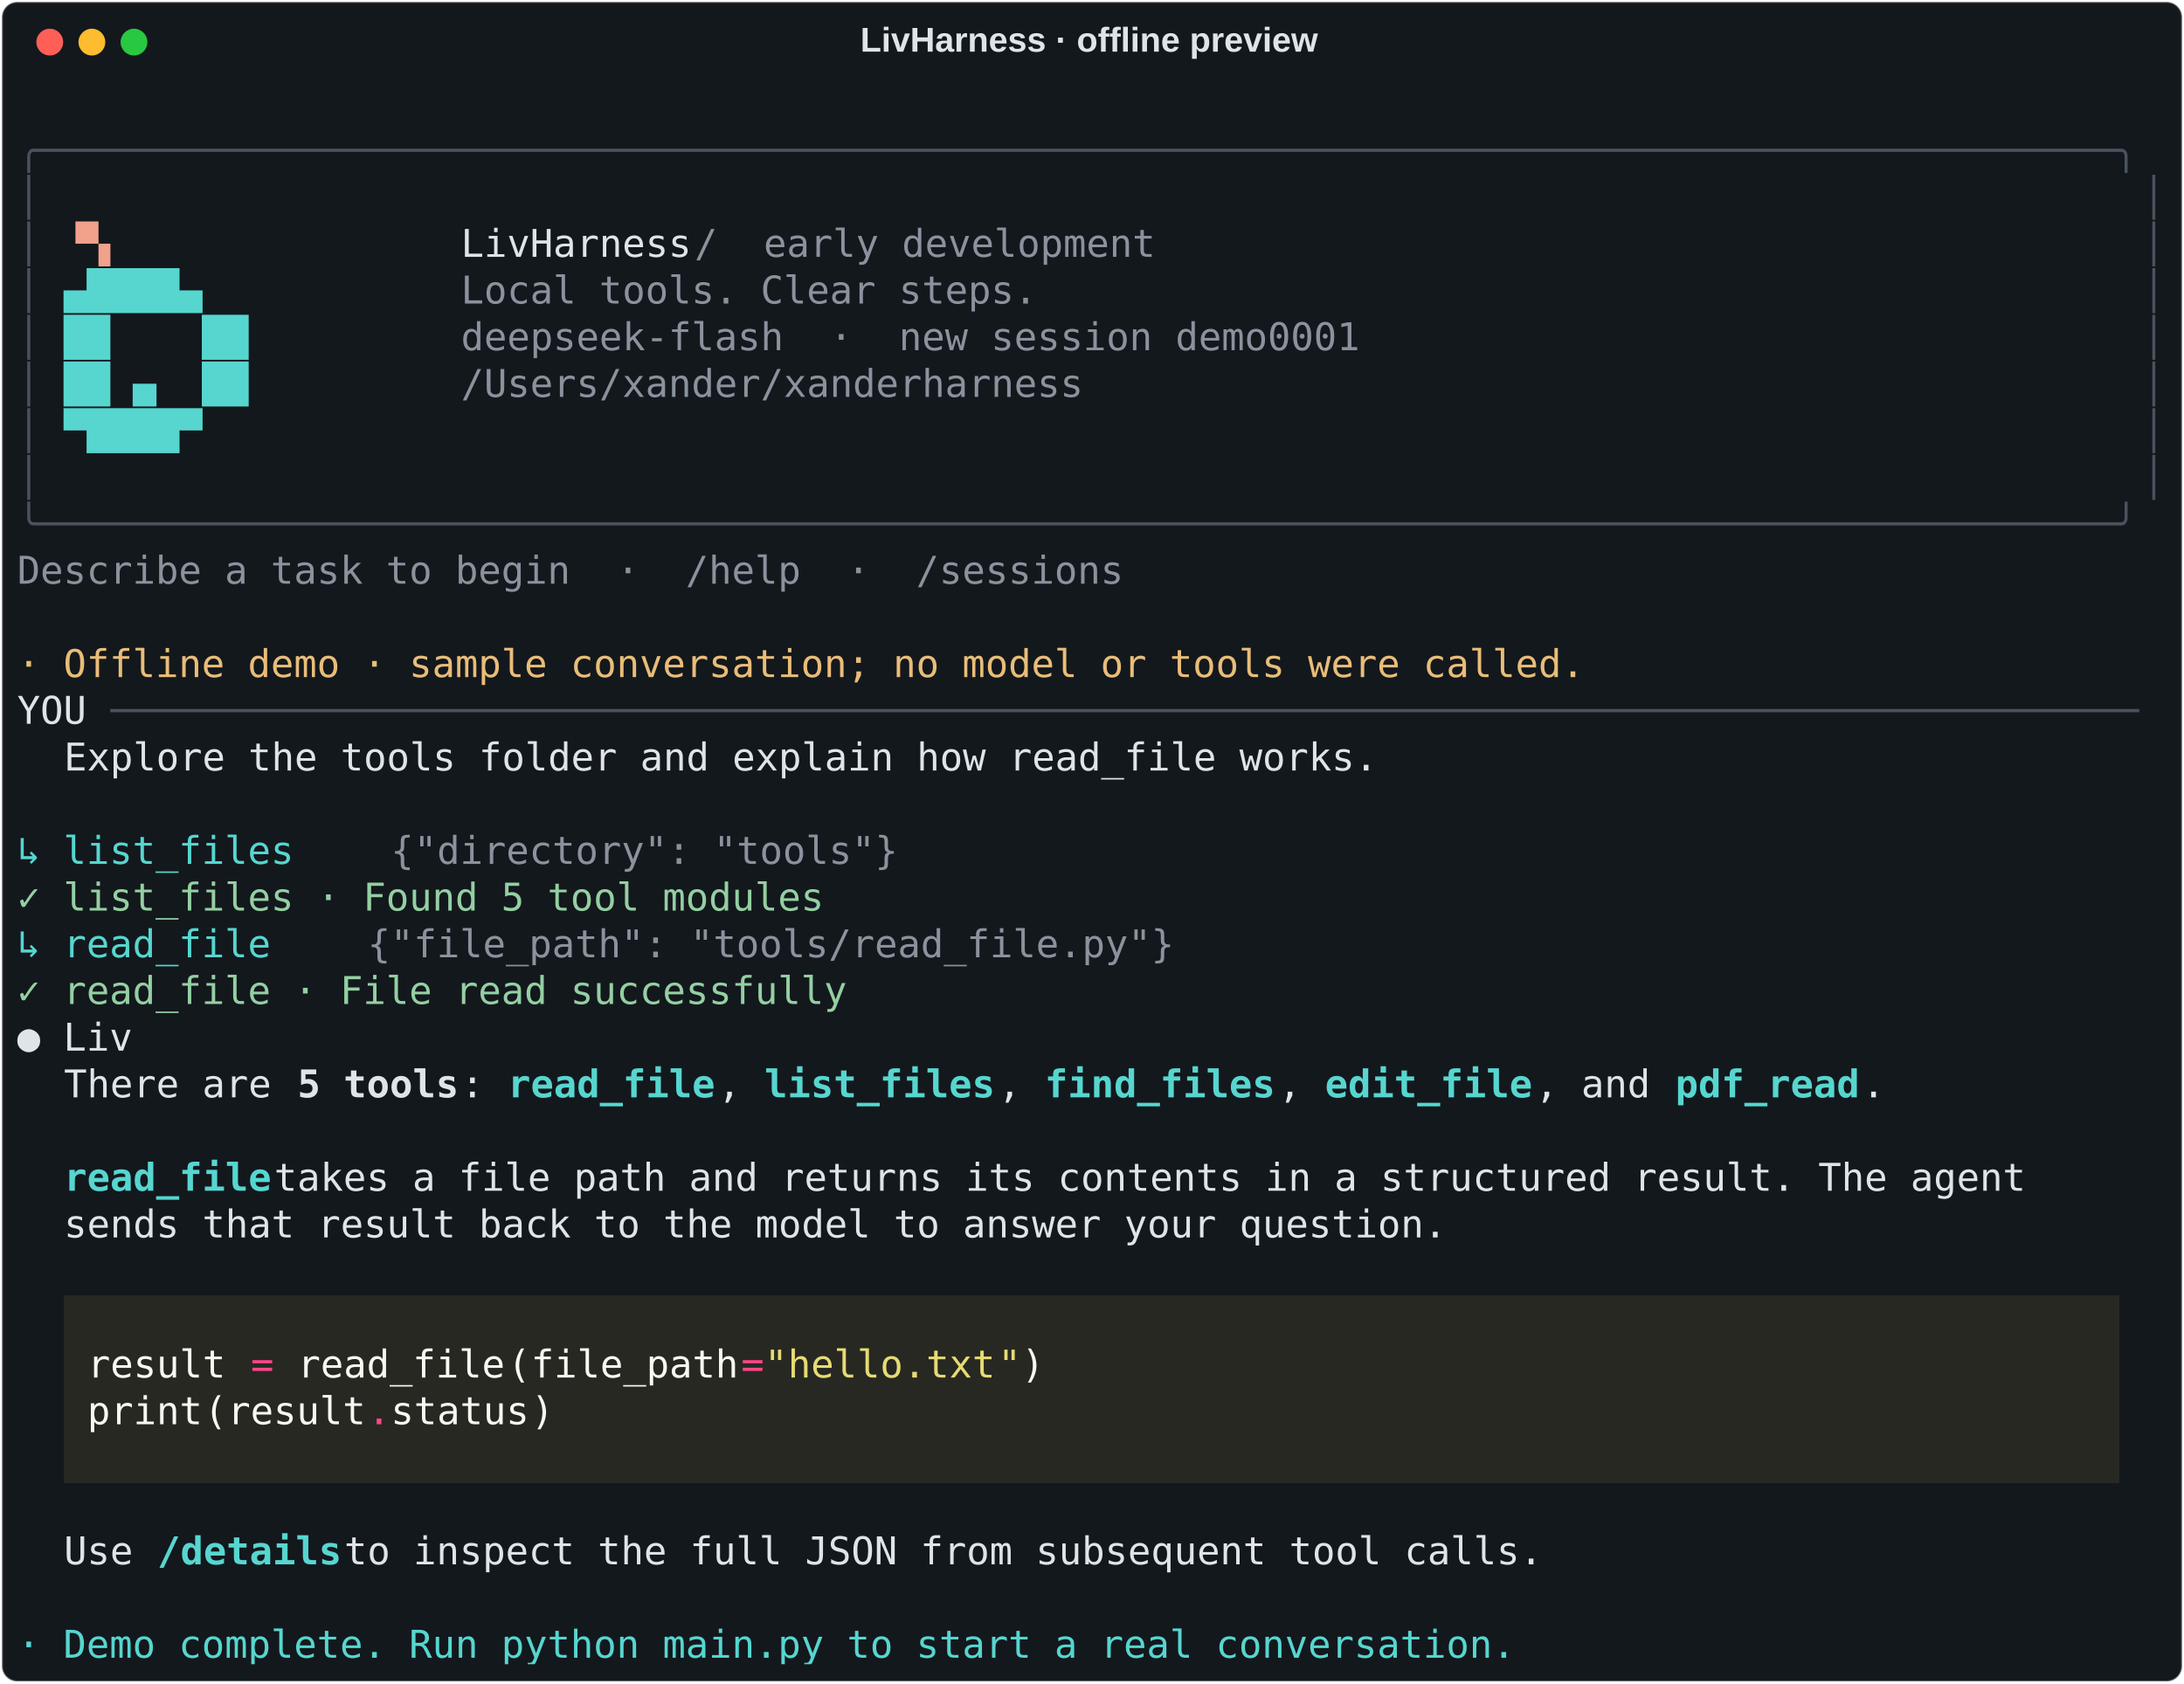
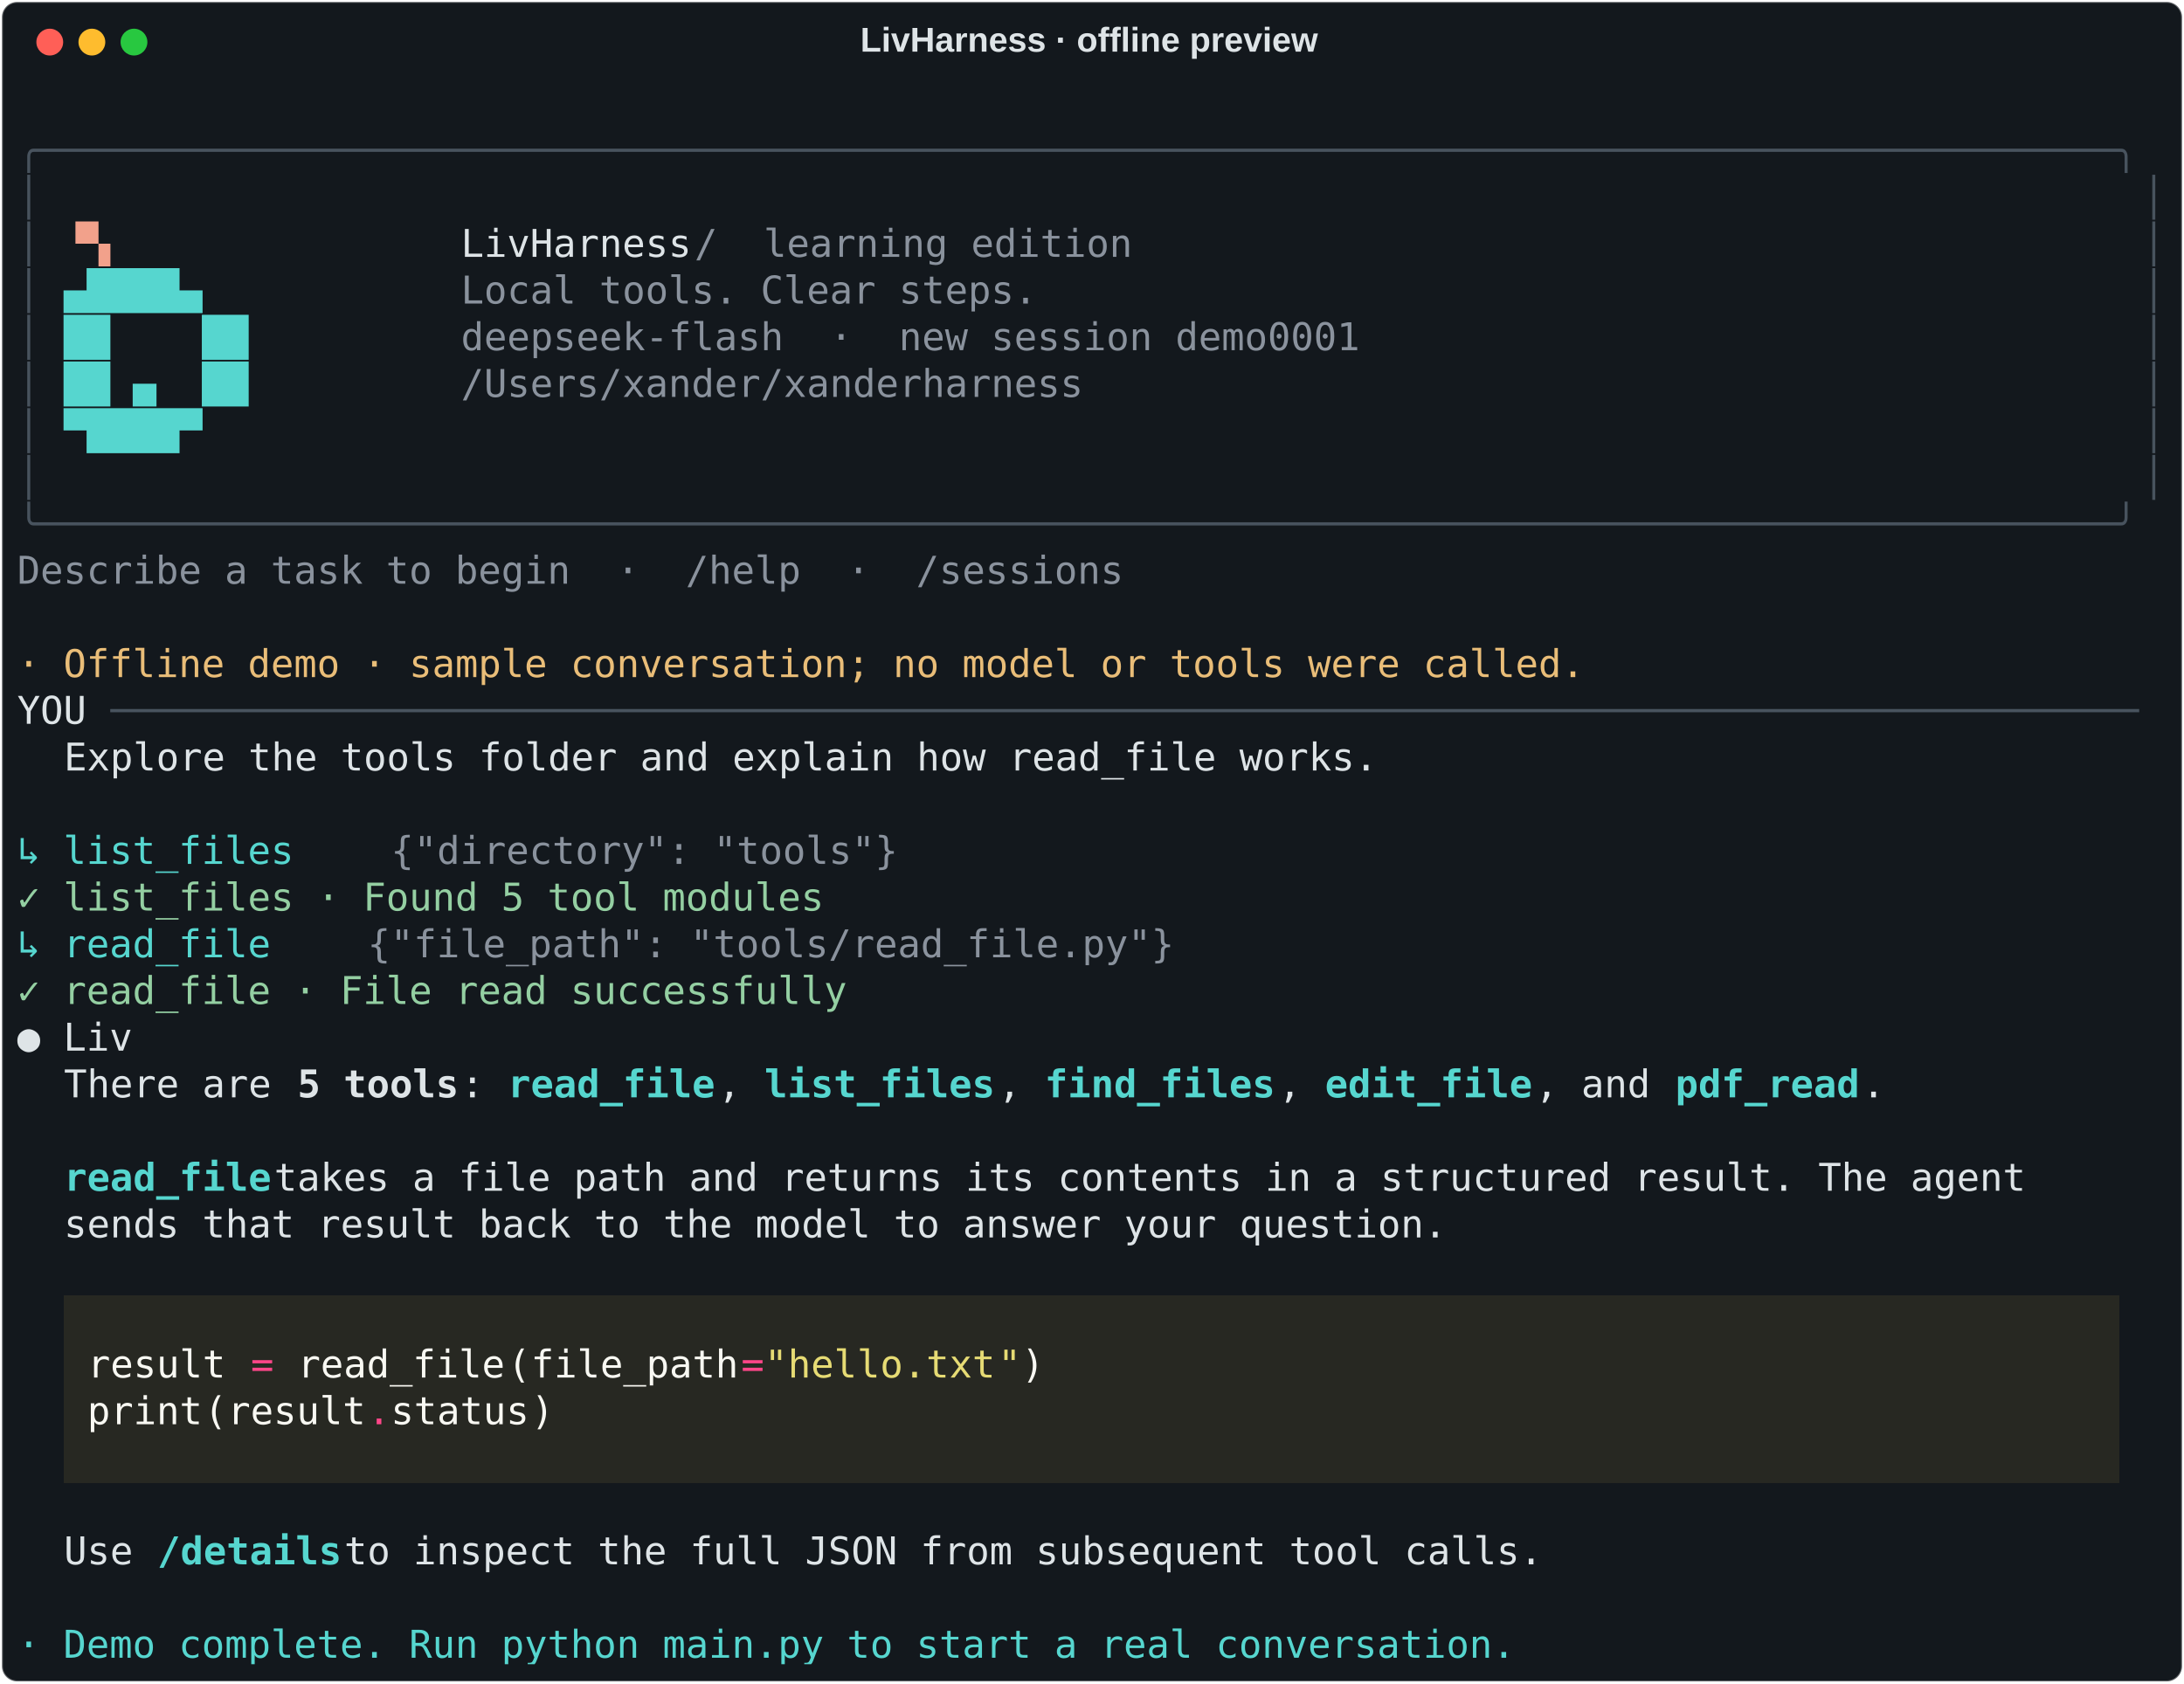
<svg xmlns="http://www.w3.org/2000/svg" class="rich-terminal" viewBox="0 0 1141 879.6">
  <style>

    @font-face {
        font-family: "Fira Code";
        src: local("FiraCode-Regular"),
                url("https://cdnjs.cloudflare.com/ajax/libs/firacode/6.2.0/woff2/FiraCode-Regular.woff2") format("woff2"),
                url("https://cdnjs.cloudflare.com/ajax/libs/firacode/6.2.0/woff/FiraCode-Regular.woff") format("woff");
        font-style: normal;
        font-weight: 400;
    }
    @font-face {
        font-family: "Fira Code";
        src: local("FiraCode-Bold"),
                url("https://cdnjs.cloudflare.com/ajax/libs/firacode/6.2.0/woff2/FiraCode-Bold.woff2") format("woff2"),
                url("https://cdnjs.cloudflare.com/ajax/libs/firacode/6.2.0/woff/FiraCode-Bold.woff") format("woff");
        font-style: bold;
        font-weight: 700;
    }

-     .terminal-223162006-matrix {
+     .terminal-3698011698-matrix {
        font-family: Fira Code, monospace;
        font-size: 20px;
        line-height: 24.4px;
        font-variant-east-asian: full-width;
    }

-     .terminal-223162006-title {
+     .terminal-3698011698-title {
        font-size: 18px;
        font-weight: bold;
        font-family: arial;
    }

-     .terminal-223162006-r1 { fill: #dee4e7 }
- .terminal-223162006-r2 { fill: #48535e }
- .terminal-223162006-r3 { fill: #f2a18b }
- .terminal-223162006-r4 { fill: #8a929d }
- .terminal-223162006-r5 { fill: #56d6cf }
- .terminal-223162006-r6 { fill: #e9bd78 }
- .terminal-223162006-r7 { fill: #94cfa2 }
- .terminal-223162006-r8 { fill: #dee4e7;font-weight: bold }
- .terminal-223162006-r9 { fill: #56d6cf;font-weight: bold }
- .terminal-223162006-r10 { fill: #f8f8f2 }
- .terminal-223162006-r11 { fill: #ff4689 }
- .terminal-223162006-r12 { fill: #e6db74 }
+     .terminal-3698011698-r1 { fill: #dee4e7 }
+ .terminal-3698011698-r2 { fill: #48535e }
+ .terminal-3698011698-r3 { fill: #f2a18b }
+ .terminal-3698011698-r4 { fill: #8a929d }
+ .terminal-3698011698-r5 { fill: #56d6cf }
+ .terminal-3698011698-r6 { fill: #e9bd78 }
+ .terminal-3698011698-r7 { fill: #94cfa2 }
+ .terminal-3698011698-r8 { fill: #dee4e7;font-weight: bold }
+ .terminal-3698011698-r9 { fill: #56d6cf;font-weight: bold }
+ .terminal-3698011698-r10 { fill: #f8f8f2 }
+ .terminal-3698011698-r11 { fill: #ff4689 }
+ .terminal-3698011698-r12 { fill: #e6db74 }
    </style>
  <defs>
-     <clipPath id="terminal-223162006-clip-terminal">
+     <clipPath id="terminal-3698011698-clip-terminal">
      <rect x="0" y="0" width="1121.4" height="828.6" />
    </clipPath>
-     <clipPath id="terminal-223162006-line-0">
+     <clipPath id="terminal-3698011698-line-0">
      <rect x="0" y="1.5" width="1122.4" height="24.65" />
    </clipPath>
-     <clipPath id="terminal-223162006-line-1">
+     <clipPath id="terminal-3698011698-line-1">
      <rect x="0" y="25.9" width="1122.4" height="24.65" />
    </clipPath>
-     <clipPath id="terminal-223162006-line-2">
+     <clipPath id="terminal-3698011698-line-2">
      <rect x="0" y="50.3" width="1122.4" height="24.65" />
    </clipPath>
-     <clipPath id="terminal-223162006-line-3">
+     <clipPath id="terminal-3698011698-line-3">
      <rect x="0" y="74.7" width="1122.4" height="24.65" />
    </clipPath>
-     <clipPath id="terminal-223162006-line-4">
+     <clipPath id="terminal-3698011698-line-4">
      <rect x="0" y="99.1" width="1122.4" height="24.65" />
    </clipPath>
-     <clipPath id="terminal-223162006-line-5">
+     <clipPath id="terminal-3698011698-line-5">
      <rect x="0" y="123.5" width="1122.4" height="24.65" />
    </clipPath>
-     <clipPath id="terminal-223162006-line-6">
+     <clipPath id="terminal-3698011698-line-6">
      <rect x="0" y="147.9" width="1122.4" height="24.65" />
    </clipPath>
-     <clipPath id="terminal-223162006-line-7">
+     <clipPath id="terminal-3698011698-line-7">
      <rect x="0" y="172.3" width="1122.4" height="24.65" />
    </clipPath>
-     <clipPath id="terminal-223162006-line-8">
+     <clipPath id="terminal-3698011698-line-8">
      <rect x="0" y="196.7" width="1122.4" height="24.65" />
    </clipPath>
-     <clipPath id="terminal-223162006-line-9">
+     <clipPath id="terminal-3698011698-line-9">
      <rect x="0" y="221.1" width="1122.4" height="24.65" />
    </clipPath>
-     <clipPath id="terminal-223162006-line-10">
+     <clipPath id="terminal-3698011698-line-10">
      <rect x="0" y="245.5" width="1122.4" height="24.65" />
    </clipPath>
-     <clipPath id="terminal-223162006-line-11">
+     <clipPath id="terminal-3698011698-line-11">
      <rect x="0" y="269.9" width="1122.4" height="24.65" />
    </clipPath>
-     <clipPath id="terminal-223162006-line-12">
+     <clipPath id="terminal-3698011698-line-12">
      <rect x="0" y="294.3" width="1122.4" height="24.65" />
    </clipPath>
-     <clipPath id="terminal-223162006-line-13">
+     <clipPath id="terminal-3698011698-line-13">
      <rect x="0" y="318.7" width="1122.4" height="24.65" />
    </clipPath>
-     <clipPath id="terminal-223162006-line-14">
+     <clipPath id="terminal-3698011698-line-14">
      <rect x="0" y="343.1" width="1122.4" height="24.65" />
    </clipPath>
-     <clipPath id="terminal-223162006-line-15">
+     <clipPath id="terminal-3698011698-line-15">
      <rect x="0" y="367.5" width="1122.4" height="24.65" />
    </clipPath>
-     <clipPath id="terminal-223162006-line-16">
+     <clipPath id="terminal-3698011698-line-16">
      <rect x="0" y="391.9" width="1122.4" height="24.65" />
    </clipPath>
-     <clipPath id="terminal-223162006-line-17">
+     <clipPath id="terminal-3698011698-line-17">
      <rect x="0" y="416.3" width="1122.4" height="24.65" />
    </clipPath>
-     <clipPath id="terminal-223162006-line-18">
+     <clipPath id="terminal-3698011698-line-18">
      <rect x="0" y="440.7" width="1122.4" height="24.65" />
    </clipPath>
-     <clipPath id="terminal-223162006-line-19">
+     <clipPath id="terminal-3698011698-line-19">
      <rect x="0" y="465.1" width="1122.4" height="24.65" />
    </clipPath>
-     <clipPath id="terminal-223162006-line-20">
+     <clipPath id="terminal-3698011698-line-20">
      <rect x="0" y="489.5" width="1122.4" height="24.65" />
    </clipPath>
-     <clipPath id="terminal-223162006-line-21">
+     <clipPath id="terminal-3698011698-line-21">
      <rect x="0" y="513.9" width="1122.4" height="24.65" />
    </clipPath>
-     <clipPath id="terminal-223162006-line-22">
+     <clipPath id="terminal-3698011698-line-22">
      <rect x="0" y="538.3" width="1122.4" height="24.65" />
    </clipPath>
-     <clipPath id="terminal-223162006-line-23">
+     <clipPath id="terminal-3698011698-line-23">
      <rect x="0" y="562.7" width="1122.4" height="24.65" />
    </clipPath>
-     <clipPath id="terminal-223162006-line-24">
+     <clipPath id="terminal-3698011698-line-24">
      <rect x="0" y="587.1" width="1122.4" height="24.65" />
    </clipPath>
-     <clipPath id="terminal-223162006-line-25">
+     <clipPath id="terminal-3698011698-line-25">
      <rect x="0" y="611.5" width="1122.4" height="24.65" />
    </clipPath>
-     <clipPath id="terminal-223162006-line-26">
+     <clipPath id="terminal-3698011698-line-26">
      <rect x="0" y="635.9" width="1122.4" height="24.65" />
    </clipPath>
-     <clipPath id="terminal-223162006-line-27">
+     <clipPath id="terminal-3698011698-line-27">
      <rect x="0" y="660.3" width="1122.4" height="24.65" />
    </clipPath>
-     <clipPath id="terminal-223162006-line-28">
+     <clipPath id="terminal-3698011698-line-28">
      <rect x="0" y="684.7" width="1122.4" height="24.65" />
    </clipPath>
-     <clipPath id="terminal-223162006-line-29">
+     <clipPath id="terminal-3698011698-line-29">
      <rect x="0" y="709.1" width="1122.4" height="24.65" />
    </clipPath>
-     <clipPath id="terminal-223162006-line-30">
+     <clipPath id="terminal-3698011698-line-30">
      <rect x="0" y="733.5" width="1122.4" height="24.65" />
    </clipPath>
-     <clipPath id="terminal-223162006-line-31">
+     <clipPath id="terminal-3698011698-line-31">
      <rect x="0" y="757.9" width="1122.4" height="24.65" />
    </clipPath>
-     <clipPath id="terminal-223162006-line-32">
+     <clipPath id="terminal-3698011698-line-32">
      <rect x="0" y="782.3" width="1122.4" height="24.65" />
    </clipPath>
  </defs>
  <rect fill="#13181d" stroke="rgba(255,255,255,0.35)" stroke-width="1" x="1" y="1" width="1139" height="877.6" rx="8" />
-   <text class="terminal-223162006-title" fill="#dee4e7" text-anchor="middle" x="569" y="27">LivHarness · offline preview</text>
+   <text class="terminal-3698011698-title" fill="#dee4e7" text-anchor="middle" x="569" y="27">LivHarness · offline preview</text>
  <g transform="translate(26,22)">
    <circle cx="0" cy="0" r="7" fill="#ff5f57" />
    <circle cx="22" cy="0" r="7" fill="#febc2e" />
    <circle cx="44" cy="0" r="7" fill="#28c840" />
  </g>
-   <g transform="translate(9, 41)" clip-path="url(#terminal-223162006-clip-terminal)">
+   <g transform="translate(9, 41)" clip-path="url(#terminal-3698011698-clip-terminal)">
    <rect fill="#13181d" x="256.2" y="513.9" width="109.8" height="24.65" shape-rendering="crispEdges" />
    <rect fill="#13181d" x="390.4" y="513.9" width="122" height="24.65" shape-rendering="crispEdges" />
    <rect fill="#13181d" x="536.8" y="513.9" width="122" height="24.65" shape-rendering="crispEdges" />
    <rect fill="#13181d" x="683.2" y="513.9" width="109.8" height="24.65" shape-rendering="crispEdges" />
    <rect fill="#13181d" x="866.2" y="513.9" width="97.6" height="24.65" shape-rendering="crispEdges" />
    <rect fill="#13181d" x="24.4" y="562.7" width="109.8" height="24.65" shape-rendering="crispEdges" />
    <rect fill="#272822" x="24.4" y="635.9" width="1073.6" height="24.65" shape-rendering="crispEdges" />
    <rect fill="#272822" x="24.4" y="660.3" width="12.2" height="24.65" shape-rendering="crispEdges" />
    <rect fill="#272822" x="36.6" y="660.3" width="73.2" height="24.65" shape-rendering="crispEdges" />
    <rect fill="#272822" x="109.8" y="660.3" width="12.2" height="24.65" shape-rendering="crispEdges" />
    <rect fill="#272822" x="122" y="660.3" width="12.2" height="24.65" shape-rendering="crispEdges" />
    <rect fill="#272822" x="134.2" y="660.3" width="12.2" height="24.65" shape-rendering="crispEdges" />
    <rect fill="#272822" x="146.4" y="660.3" width="109.8" height="24.65" shape-rendering="crispEdges" />
    <rect fill="#272822" x="256.2" y="660.3" width="12.2" height="24.65" shape-rendering="crispEdges" />
    <rect fill="#272822" x="268.4" y="660.3" width="109.8" height="24.65" shape-rendering="crispEdges" />
    <rect fill="#272822" x="378.2" y="660.3" width="12.2" height="24.65" shape-rendering="crispEdges" />
    <rect fill="#272822" x="390.4" y="660.3" width="12.2" height="24.65" shape-rendering="crispEdges" />
    <rect fill="#272822" x="402.6" y="660.3" width="109.8" height="24.65" shape-rendering="crispEdges" />
    <rect fill="#272822" x="512.4" y="660.3" width="12.2" height="24.65" shape-rendering="crispEdges" />
    <rect fill="#272822" x="524.6" y="660.3" width="12.2" height="24.65" shape-rendering="crispEdges" />
    <rect fill="#272822" x="536.8" y="660.3" width="549" height="24.65" shape-rendering="crispEdges" />
    <rect fill="#272822" x="1085.8" y="660.3" width="12.2" height="24.65" shape-rendering="crispEdges" />
    <rect fill="#272822" x="24.4" y="684.7" width="12.2" height="24.65" shape-rendering="crispEdges" />
    <rect fill="#272822" x="36.6" y="684.7" width="61" height="24.65" shape-rendering="crispEdges" />
    <rect fill="#272822" x="97.6" y="684.7" width="12.2" height="24.65" shape-rendering="crispEdges" />
    <rect fill="#272822" x="109.8" y="684.7" width="73.2" height="24.65" shape-rendering="crispEdges" />
    <rect fill="#272822" x="183" y="684.7" width="12.2" height="24.65" shape-rendering="crispEdges" />
    <rect fill="#272822" x="195.2" y="684.7" width="73.2" height="24.65" shape-rendering="crispEdges" />
    <rect fill="#272822" x="268.4" y="684.7" width="12.2" height="24.65" shape-rendering="crispEdges" />
    <rect fill="#272822" x="280.6" y="684.7" width="805.2" height="24.65" shape-rendering="crispEdges" />
    <rect fill="#272822" x="1085.8" y="684.7" width="12.2" height="24.65" shape-rendering="crispEdges" />
    <rect fill="#272822" x="24.4" y="709.1" width="1073.6" height="24.65" shape-rendering="crispEdges" />
    <rect fill="#13181d" x="73.2" y="757.9" width="97.6" height="24.65" shape-rendering="crispEdges" />
-     <g class="terminal-223162006-matrix">
-       <text class="terminal-223162006-r1" x="1122.4" y="20" textLength="12.2" clip-path="url(#terminal-223162006-line-0)">
- </text>
-       <text class="terminal-223162006-r2" x="0" y="44.4" textLength="1122.4" clip-path="url(#terminal-223162006-line-1)">╭──────────────────────────────────────────────────────────────────────────────────────────╮</text>
-       <text class="terminal-223162006-r1" x="1122.4" y="44.4" textLength="12.2" clip-path="url(#terminal-223162006-line-1)">
- </text>
-       <text class="terminal-223162006-r2" x="0" y="68.8" textLength="12.2" clip-path="url(#terminal-223162006-line-2)">│</text>
-       <text class="terminal-223162006-r2" x="1110.2" y="68.8" textLength="12.2" clip-path="url(#terminal-223162006-line-2)">│</text>
-       <text class="terminal-223162006-r1" x="1122.4" y="68.8" textLength="12.2" clip-path="url(#terminal-223162006-line-2)">
- </text>
-       <text class="terminal-223162006-r2" x="0" y="93.2" textLength="12.2" clip-path="url(#terminal-223162006-line-3)">│</text>
-       <text class="terminal-223162006-r3" x="24.4" y="93.2" textLength="195.2" clip-path="url(#terminal-223162006-line-3)">  ▝▚            </text>
-       <text class="terminal-223162006-r1" x="231.8" y="93.2" textLength="122" clip-path="url(#terminal-223162006-line-3)">LivHarness</text>
-       <text class="terminal-223162006-r4" x="353.8" y="93.2" textLength="268.4" clip-path="url(#terminal-223162006-line-3)">  /  early development</text>
-       <text class="terminal-223162006-r2" x="1110.2" y="93.2" textLength="12.2" clip-path="url(#terminal-223162006-line-3)">│</text>
-       <text class="terminal-223162006-r1" x="1122.4" y="93.2" textLength="12.2" clip-path="url(#terminal-223162006-line-3)">
- </text>
-       <text class="terminal-223162006-r2" x="0" y="117.6" textLength="12.2" clip-path="url(#terminal-223162006-line-4)">│</text>
-       <text class="terminal-223162006-r5" x="24.4" y="117.6" textLength="183" clip-path="url(#terminal-223162006-line-4)">    ▄████▄     </text>
-       <text class="terminal-223162006-r4" x="231.8" y="117.6" textLength="475.8" clip-path="url(#terminal-223162006-line-4)">Local tools. Clear steps.              </text>
-       <text class="terminal-223162006-r2" x="1110.2" y="117.6" textLength="12.2" clip-path="url(#terminal-223162006-line-4)">│</text>
-       <text class="terminal-223162006-r1" x="1122.4" y="117.6" textLength="12.2" clip-path="url(#terminal-223162006-line-4)">
- </text>
-       <text class="terminal-223162006-r2" x="0" y="142" textLength="12.2" clip-path="url(#terminal-223162006-line-5)">│</text>
-       <text class="terminal-223162006-r5" x="24.4" y="142" textLength="183" clip-path="url(#terminal-223162006-line-5)">   ██    ██    </text>
-       <text class="terminal-223162006-r4" x="231.8" y="142" textLength="475.8" clip-path="url(#terminal-223162006-line-5)">deepseek-flash  ·  new session demo0001</text>
-       <text class="terminal-223162006-r2" x="1110.2" y="142" textLength="12.2" clip-path="url(#terminal-223162006-line-5)">│</text>
-       <text class="terminal-223162006-r1" x="1122.4" y="142" textLength="12.2" clip-path="url(#terminal-223162006-line-5)">
- </text>
-       <text class="terminal-223162006-r2" x="0" y="166.4" textLength="12.2" clip-path="url(#terminal-223162006-line-6)">│</text>
-       <text class="terminal-223162006-r5" x="24.4" y="166.4" textLength="183" clip-path="url(#terminal-223162006-line-6)">   ██ ▄  ██    </text>
-       <text class="terminal-223162006-r4" x="231.8" y="166.4" textLength="475.8" clip-path="url(#terminal-223162006-line-6)">/Users/xander/xanderharness            </text>
-       <text class="terminal-223162006-r2" x="1110.2" y="166.4" textLength="12.2" clip-path="url(#terminal-223162006-line-6)">│</text>
-       <text class="terminal-223162006-r1" x="1122.4" y="166.4" textLength="12.2" clip-path="url(#terminal-223162006-line-6)">
- </text>
-       <text class="terminal-223162006-r2" x="0" y="190.8" textLength="12.2" clip-path="url(#terminal-223162006-line-7)">│</text>
-       <text class="terminal-223162006-r5" x="24.4" y="190.8" textLength="183" clip-path="url(#terminal-223162006-line-7)">    ▀████▀     </text>
-       <text class="terminal-223162006-r2" x="1110.2" y="190.8" textLength="12.2" clip-path="url(#terminal-223162006-line-7)">│</text>
-       <text class="terminal-223162006-r1" x="1122.4" y="190.8" textLength="12.2" clip-path="url(#terminal-223162006-line-7)">
- </text>
-       <text class="terminal-223162006-r2" x="0" y="215.2" textLength="12.2" clip-path="url(#terminal-223162006-line-8)">│</text>
-       <text class="terminal-223162006-r2" x="1110.2" y="215.2" textLength="12.2" clip-path="url(#terminal-223162006-line-8)">│</text>
-       <text class="terminal-223162006-r1" x="1122.4" y="215.2" textLength="12.2" clip-path="url(#terminal-223162006-line-8)">
- </text>
-       <text class="terminal-223162006-r2" x="0" y="239.6" textLength="1122.4" clip-path="url(#terminal-223162006-line-9)">╰──────────────────────────────────────────────────────────────────────────────────────────╯</text>
-       <text class="terminal-223162006-r1" x="1122.4" y="239.6" textLength="12.2" clip-path="url(#terminal-223162006-line-9)">
- </text>
-       <text class="terminal-223162006-r4" x="0" y="264" textLength="610" clip-path="url(#terminal-223162006-line-10)">  Describe a task to begin  ·  /help  ·  /sessions</text>
-       <text class="terminal-223162006-r1" x="1122.4" y="264" textLength="12.2" clip-path="url(#terminal-223162006-line-10)">
- </text>
-       <text class="terminal-223162006-r1" x="1122.4" y="288.4" textLength="12.2" clip-path="url(#terminal-223162006-line-11)">
- </text>
-       <text class="terminal-223162006-r6" x="0" y="312.8" textLength="854" clip-path="url(#terminal-223162006-line-12)">  · Offline demo · sample conversation; no model or tools were called.</text>
-       <text class="terminal-223162006-r1" x="1122.4" y="312.8" textLength="12.2" clip-path="url(#terminal-223162006-line-12)">
- </text>
-       <text class="terminal-223162006-r1" x="0" y="337.2" textLength="36.6" clip-path="url(#terminal-223162006-line-13)">YOU</text>
-       <text class="terminal-223162006-r2" x="48.8" y="337.2" textLength="1073.6" clip-path="url(#terminal-223162006-line-13)">────────────────────────────────────────────────────────────────────────────────────────</text>
-       <text class="terminal-223162006-r1" x="1122.4" y="337.2" textLength="12.2" clip-path="url(#terminal-223162006-line-13)">
- </text>
-       <text class="terminal-223162006-r1" x="24.4" y="361.6" textLength="695.4" clip-path="url(#terminal-223162006-line-14)">Explore the tools folder and explain how read_file works.</text>
-       <text class="terminal-223162006-r1" x="1122.4" y="361.6" textLength="12.2" clip-path="url(#terminal-223162006-line-14)">
- </text>
-       <text class="terminal-223162006-r1" x="1122.4" y="386" textLength="12.2" clip-path="url(#terminal-223162006-line-15)">
- </text>
-       <text class="terminal-223162006-r5" x="0" y="410.4" textLength="195.2" clip-path="url(#terminal-223162006-line-16)">  ↳ list_files  </text>
-       <text class="terminal-223162006-r4" x="195.2" y="410.4" textLength="268.4" clip-path="url(#terminal-223162006-line-16)">{"directory": "tools"}</text>
-       <text class="terminal-223162006-r1" x="1122.4" y="410.4" textLength="12.2" clip-path="url(#terminal-223162006-line-16)">
- </text>
-       <text class="terminal-223162006-r7" x="0" y="434.8" textLength="475.8" clip-path="url(#terminal-223162006-line-17)">    ✓ list_files · Found 5 tool modules</text>
-       <text class="terminal-223162006-r1" x="1122.4" y="434.8" textLength="12.2" clip-path="url(#terminal-223162006-line-17)">
- </text>
-       <text class="terminal-223162006-r5" x="0" y="459.2" textLength="183" clip-path="url(#terminal-223162006-line-18)">  ↳ read_file  </text>
-       <text class="terminal-223162006-r4" x="183" y="459.2" textLength="427" clip-path="url(#terminal-223162006-line-18)">{"file_path": "tools/read_file.py"}</text>
-       <text class="terminal-223162006-r1" x="1122.4" y="459.2" textLength="12.2" clip-path="url(#terminal-223162006-line-18)">
- </text>
-       <text class="terminal-223162006-r7" x="0" y="483.6" textLength="488" clip-path="url(#terminal-223162006-line-19)">    ✓ read_file · File read successfully</text>
-       <text class="terminal-223162006-r1" x="1122.4" y="483.6" textLength="12.2" clip-path="url(#terminal-223162006-line-19)">
- </text>
-       <text class="terminal-223162006-r1" x="0" y="508" textLength="61" clip-path="url(#terminal-223162006-line-20)">● Liv</text>
-       <text class="terminal-223162006-r1" x="1122.4" y="508" textLength="12.2" clip-path="url(#terminal-223162006-line-20)">
- </text>
-       <text class="terminal-223162006-r1" x="24.4" y="532.4" textLength="122" clip-path="url(#terminal-223162006-line-21)">There are </text>
-       <text class="terminal-223162006-r8" x="146.4" y="532.4" textLength="85.4" clip-path="url(#terminal-223162006-line-21)">5 tools</text>
-       <text class="terminal-223162006-r1" x="231.8" y="532.4" textLength="24.4" clip-path="url(#terminal-223162006-line-21)">: </text>
-       <text class="terminal-223162006-r9" x="256.2" y="532.4" textLength="109.8" clip-path="url(#terminal-223162006-line-21)">read_file</text>
-       <text class="terminal-223162006-r1" x="366" y="532.4" textLength="24.4" clip-path="url(#terminal-223162006-line-21)">, </text>
-       <text class="terminal-223162006-r9" x="390.4" y="532.4" textLength="122" clip-path="url(#terminal-223162006-line-21)">list_files</text>
-       <text class="terminal-223162006-r1" x="512.4" y="532.4" textLength="24.4" clip-path="url(#terminal-223162006-line-21)">, </text>
-       <text class="terminal-223162006-r9" x="536.8" y="532.4" textLength="122" clip-path="url(#terminal-223162006-line-21)">find_files</text>
-       <text class="terminal-223162006-r1" x="658.8" y="532.4" textLength="24.4" clip-path="url(#terminal-223162006-line-21)">, </text>
-       <text class="terminal-223162006-r9" x="683.2" y="532.4" textLength="109.8" clip-path="url(#terminal-223162006-line-21)">edit_file</text>
-       <text class="terminal-223162006-r1" x="793" y="532.4" textLength="73.2" clip-path="url(#terminal-223162006-line-21)">, and </text>
-       <text class="terminal-223162006-r9" x="866.2" y="532.4" textLength="97.6" clip-path="url(#terminal-223162006-line-21)">pdf_read</text>
-       <text class="terminal-223162006-r1" x="963.8" y="532.4" textLength="134.2" clip-path="url(#terminal-223162006-line-21)">.          </text>
-       <text class="terminal-223162006-r1" x="1122.4" y="532.4" textLength="12.2" clip-path="url(#terminal-223162006-line-21)">
- </text>
-       <text class="terminal-223162006-r1" x="1122.4" y="556.8" textLength="12.2" clip-path="url(#terminal-223162006-line-22)">
- </text>
-       <text class="terminal-223162006-r9" x="24.4" y="581.2" textLength="109.8" clip-path="url(#terminal-223162006-line-23)">read_file</text>
-       <text class="terminal-223162006-r1" x="134.2" y="581.2" textLength="963.8" clip-path="url(#terminal-223162006-line-23)"> takes a file path and returns its contents in a structured result. The agent  </text>
-       <text class="terminal-223162006-r1" x="1122.4" y="581.2" textLength="12.2" clip-path="url(#terminal-223162006-line-23)">
- </text>
-       <text class="terminal-223162006-r1" x="24.4" y="605.6" textLength="1073.6" clip-path="url(#terminal-223162006-line-24)">sends that result back to the model to answer your question.                            </text>
-       <text class="terminal-223162006-r1" x="1122.4" y="605.6" textLength="12.2" clip-path="url(#terminal-223162006-line-24)">
- </text>
-       <text class="terminal-223162006-r1" x="1122.4" y="630" textLength="12.2" clip-path="url(#terminal-223162006-line-25)">
- </text>
-       <text class="terminal-223162006-r1" x="1122.4" y="654.4" textLength="12.2" clip-path="url(#terminal-223162006-line-26)">
- </text>
-       <text class="terminal-223162006-r10" x="36.6" y="678.8" textLength="73.2" clip-path="url(#terminal-223162006-line-27)">result</text>
-       <text class="terminal-223162006-r11" x="122" y="678.8" textLength="12.2" clip-path="url(#terminal-223162006-line-27)">=</text>
-       <text class="terminal-223162006-r10" x="146.4" y="678.8" textLength="109.8" clip-path="url(#terminal-223162006-line-27)">read_file</text>
-       <text class="terminal-223162006-r10" x="256.2" y="678.8" textLength="12.2" clip-path="url(#terminal-223162006-line-27)">(</text>
-       <text class="terminal-223162006-r10" x="268.4" y="678.8" textLength="109.8" clip-path="url(#terminal-223162006-line-27)">file_path</text>
-       <text class="terminal-223162006-r11" x="378.2" y="678.8" textLength="12.2" clip-path="url(#terminal-223162006-line-27)">=</text>
-       <text class="terminal-223162006-r12" x="390.4" y="678.8" textLength="12.2" clip-path="url(#terminal-223162006-line-27)">"</text>
-       <text class="terminal-223162006-r12" x="402.6" y="678.8" textLength="109.8" clip-path="url(#terminal-223162006-line-27)">hello.txt</text>
-       <text class="terminal-223162006-r12" x="512.4" y="678.8" textLength="12.2" clip-path="url(#terminal-223162006-line-27)">"</text>
-       <text class="terminal-223162006-r10" x="524.6" y="678.8" textLength="12.2" clip-path="url(#terminal-223162006-line-27)">)</text>
-       <text class="terminal-223162006-r1" x="1122.4" y="678.8" textLength="12.2" clip-path="url(#terminal-223162006-line-27)">
- </text>
-       <text class="terminal-223162006-r10" x="36.6" y="703.2" textLength="61" clip-path="url(#terminal-223162006-line-28)">print</text>
-       <text class="terminal-223162006-r10" x="97.6" y="703.2" textLength="12.2" clip-path="url(#terminal-223162006-line-28)">(</text>
-       <text class="terminal-223162006-r10" x="109.8" y="703.2" textLength="73.2" clip-path="url(#terminal-223162006-line-28)">result</text>
-       <text class="terminal-223162006-r11" x="183" y="703.2" textLength="12.2" clip-path="url(#terminal-223162006-line-28)">.</text>
-       <text class="terminal-223162006-r10" x="195.2" y="703.2" textLength="73.2" clip-path="url(#terminal-223162006-line-28)">status</text>
-       <text class="terminal-223162006-r10" x="268.4" y="703.2" textLength="12.2" clip-path="url(#terminal-223162006-line-28)">)</text>
-       <text class="terminal-223162006-r1" x="1122.4" y="703.2" textLength="12.2" clip-path="url(#terminal-223162006-line-28)">
- </text>
-       <text class="terminal-223162006-r1" x="1122.4" y="727.6" textLength="12.2" clip-path="url(#terminal-223162006-line-29)">
- </text>
-       <text class="terminal-223162006-r1" x="1122.4" y="752" textLength="12.2" clip-path="url(#terminal-223162006-line-30)">
- </text>
-       <text class="terminal-223162006-r1" x="24.4" y="776.4" textLength="48.8" clip-path="url(#terminal-223162006-line-31)">Use </text>
-       <text class="terminal-223162006-r9" x="73.2" y="776.4" textLength="97.6" clip-path="url(#terminal-223162006-line-31)">/details</text>
-       <text class="terminal-223162006-r1" x="170.8" y="776.4" textLength="927.2" clip-path="url(#terminal-223162006-line-31)"> to inspect the full JSON from subsequent tool calls.                       </text>
-       <text class="terminal-223162006-r1" x="1122.4" y="776.4" textLength="12.2" clip-path="url(#terminal-223162006-line-31)">
- </text>
-       <text class="terminal-223162006-r1" x="1122.4" y="800.8" textLength="12.2" clip-path="url(#terminal-223162006-line-32)">
- </text>
-       <text class="terminal-223162006-r5" x="0" y="825.2" textLength="817.4" clip-path="url(#terminal-223162006-line-33)">  · Demo complete. Run python main.py to start a real conversation.</text>
-       <text class="terminal-223162006-r1" x="1122.4" y="825.2" textLength="12.2" clip-path="url(#terminal-223162006-line-33)">
+     <g class="terminal-3698011698-matrix">
+       <text class="terminal-3698011698-r1" x="1122.4" y="20" textLength="12.2" clip-path="url(#terminal-3698011698-line-0)">
+ </text>
+       <text class="terminal-3698011698-r2" x="0" y="44.4" textLength="1122.4" clip-path="url(#terminal-3698011698-line-1)">╭──────────────────────────────────────────────────────────────────────────────────────────╮</text>
+       <text class="terminal-3698011698-r1" x="1122.4" y="44.4" textLength="12.2" clip-path="url(#terminal-3698011698-line-1)">
+ </text>
+       <text class="terminal-3698011698-r2" x="0" y="68.8" textLength="12.2" clip-path="url(#terminal-3698011698-line-2)">│</text>
+       <text class="terminal-3698011698-r2" x="1110.2" y="68.8" textLength="12.2" clip-path="url(#terminal-3698011698-line-2)">│</text>
+       <text class="terminal-3698011698-r1" x="1122.4" y="68.8" textLength="12.2" clip-path="url(#terminal-3698011698-line-2)">
+ </text>
+       <text class="terminal-3698011698-r2" x="0" y="93.2" textLength="12.2" clip-path="url(#terminal-3698011698-line-3)">│</text>
+       <text class="terminal-3698011698-r3" x="24.4" y="93.2" textLength="195.2" clip-path="url(#terminal-3698011698-line-3)">  ▝▚            </text>
+       <text class="terminal-3698011698-r1" x="231.8" y="93.2" textLength="122" clip-path="url(#terminal-3698011698-line-3)">LivHarness</text>
+       <text class="terminal-3698011698-r4" x="353.8" y="93.2" textLength="256.2" clip-path="url(#terminal-3698011698-line-3)">  /  learning edition</text>
+       <text class="terminal-3698011698-r2" x="1110.2" y="93.2" textLength="12.2" clip-path="url(#terminal-3698011698-line-3)">│</text>
+       <text class="terminal-3698011698-r1" x="1122.4" y="93.2" textLength="12.2" clip-path="url(#terminal-3698011698-line-3)">
+ </text>
+       <text class="terminal-3698011698-r2" x="0" y="117.6" textLength="12.2" clip-path="url(#terminal-3698011698-line-4)">│</text>
+       <text class="terminal-3698011698-r5" x="24.4" y="117.6" textLength="183" clip-path="url(#terminal-3698011698-line-4)">    ▄████▄     </text>
+       <text class="terminal-3698011698-r4" x="231.8" y="117.6" textLength="475.8" clip-path="url(#terminal-3698011698-line-4)">Local tools. Clear steps.              </text>
+       <text class="terminal-3698011698-r2" x="1110.2" y="117.6" textLength="12.2" clip-path="url(#terminal-3698011698-line-4)">│</text>
+       <text class="terminal-3698011698-r1" x="1122.4" y="117.6" textLength="12.2" clip-path="url(#terminal-3698011698-line-4)">
+ </text>
+       <text class="terminal-3698011698-r2" x="0" y="142" textLength="12.2" clip-path="url(#terminal-3698011698-line-5)">│</text>
+       <text class="terminal-3698011698-r5" x="24.4" y="142" textLength="183" clip-path="url(#terminal-3698011698-line-5)">   ██    ██    </text>
+       <text class="terminal-3698011698-r4" x="231.8" y="142" textLength="475.8" clip-path="url(#terminal-3698011698-line-5)">deepseek-flash  ·  new session demo0001</text>
+       <text class="terminal-3698011698-r2" x="1110.2" y="142" textLength="12.2" clip-path="url(#terminal-3698011698-line-5)">│</text>
+       <text class="terminal-3698011698-r1" x="1122.4" y="142" textLength="12.2" clip-path="url(#terminal-3698011698-line-5)">
+ </text>
+       <text class="terminal-3698011698-r2" x="0" y="166.4" textLength="12.2" clip-path="url(#terminal-3698011698-line-6)">│</text>
+       <text class="terminal-3698011698-r5" x="24.4" y="166.4" textLength="183" clip-path="url(#terminal-3698011698-line-6)">   ██ ▄  ██    </text>
+       <text class="terminal-3698011698-r4" x="231.8" y="166.4" textLength="475.8" clip-path="url(#terminal-3698011698-line-6)">/Users/xander/xanderharness            </text>
+       <text class="terminal-3698011698-r2" x="1110.2" y="166.4" textLength="12.2" clip-path="url(#terminal-3698011698-line-6)">│</text>
+       <text class="terminal-3698011698-r1" x="1122.4" y="166.4" textLength="12.2" clip-path="url(#terminal-3698011698-line-6)">
+ </text>
+       <text class="terminal-3698011698-r2" x="0" y="190.8" textLength="12.2" clip-path="url(#terminal-3698011698-line-7)">│</text>
+       <text class="terminal-3698011698-r5" x="24.4" y="190.8" textLength="183" clip-path="url(#terminal-3698011698-line-7)">    ▀████▀     </text>
+       <text class="terminal-3698011698-r2" x="1110.2" y="190.8" textLength="12.2" clip-path="url(#terminal-3698011698-line-7)">│</text>
+       <text class="terminal-3698011698-r1" x="1122.4" y="190.8" textLength="12.2" clip-path="url(#terminal-3698011698-line-7)">
+ </text>
+       <text class="terminal-3698011698-r2" x="0" y="215.2" textLength="12.2" clip-path="url(#terminal-3698011698-line-8)">│</text>
+       <text class="terminal-3698011698-r2" x="1110.2" y="215.2" textLength="12.2" clip-path="url(#terminal-3698011698-line-8)">│</text>
+       <text class="terminal-3698011698-r1" x="1122.4" y="215.2" textLength="12.2" clip-path="url(#terminal-3698011698-line-8)">
+ </text>
+       <text class="terminal-3698011698-r2" x="0" y="239.6" textLength="1122.4" clip-path="url(#terminal-3698011698-line-9)">╰──────────────────────────────────────────────────────────────────────────────────────────╯</text>
+       <text class="terminal-3698011698-r1" x="1122.4" y="239.6" textLength="12.2" clip-path="url(#terminal-3698011698-line-9)">
+ </text>
+       <text class="terminal-3698011698-r4" x="0" y="264" textLength="610" clip-path="url(#terminal-3698011698-line-10)">  Describe a task to begin  ·  /help  ·  /sessions</text>
+       <text class="terminal-3698011698-r1" x="1122.4" y="264" textLength="12.2" clip-path="url(#terminal-3698011698-line-10)">
+ </text>
+       <text class="terminal-3698011698-r1" x="1122.4" y="288.4" textLength="12.2" clip-path="url(#terminal-3698011698-line-11)">
+ </text>
+       <text class="terminal-3698011698-r6" x="0" y="312.8" textLength="854" clip-path="url(#terminal-3698011698-line-12)">  · Offline demo · sample conversation; no model or tools were called.</text>
+       <text class="terminal-3698011698-r1" x="1122.4" y="312.8" textLength="12.2" clip-path="url(#terminal-3698011698-line-12)">
+ </text>
+       <text class="terminal-3698011698-r1" x="0" y="337.2" textLength="36.6" clip-path="url(#terminal-3698011698-line-13)">YOU</text>
+       <text class="terminal-3698011698-r2" x="48.8" y="337.2" textLength="1073.6" clip-path="url(#terminal-3698011698-line-13)">────────────────────────────────────────────────────────────────────────────────────────</text>
+       <text class="terminal-3698011698-r1" x="1122.4" y="337.2" textLength="12.2" clip-path="url(#terminal-3698011698-line-13)">
+ </text>
+       <text class="terminal-3698011698-r1" x="24.4" y="361.6" textLength="695.4" clip-path="url(#terminal-3698011698-line-14)">Explore the tools folder and explain how read_file works.</text>
+       <text class="terminal-3698011698-r1" x="1122.4" y="361.6" textLength="12.2" clip-path="url(#terminal-3698011698-line-14)">
+ </text>
+       <text class="terminal-3698011698-r1" x="1122.4" y="386" textLength="12.2" clip-path="url(#terminal-3698011698-line-15)">
+ </text>
+       <text class="terminal-3698011698-r5" x="0" y="410.4" textLength="195.2" clip-path="url(#terminal-3698011698-line-16)">  ↳ list_files  </text>
+       <text class="terminal-3698011698-r4" x="195.2" y="410.4" textLength="268.4" clip-path="url(#terminal-3698011698-line-16)">{"directory": "tools"}</text>
+       <text class="terminal-3698011698-r1" x="1122.4" y="410.4" textLength="12.2" clip-path="url(#terminal-3698011698-line-16)">
+ </text>
+       <text class="terminal-3698011698-r7" x="0" y="434.8" textLength="475.8" clip-path="url(#terminal-3698011698-line-17)">    ✓ list_files · Found 5 tool modules</text>
+       <text class="terminal-3698011698-r1" x="1122.4" y="434.8" textLength="12.2" clip-path="url(#terminal-3698011698-line-17)">
+ </text>
+       <text class="terminal-3698011698-r5" x="0" y="459.2" textLength="183" clip-path="url(#terminal-3698011698-line-18)">  ↳ read_file  </text>
+       <text class="terminal-3698011698-r4" x="183" y="459.2" textLength="427" clip-path="url(#terminal-3698011698-line-18)">{"file_path": "tools/read_file.py"}</text>
+       <text class="terminal-3698011698-r1" x="1122.4" y="459.2" textLength="12.2" clip-path="url(#terminal-3698011698-line-18)">
+ </text>
+       <text class="terminal-3698011698-r7" x="0" y="483.6" textLength="488" clip-path="url(#terminal-3698011698-line-19)">    ✓ read_file · File read successfully</text>
+       <text class="terminal-3698011698-r1" x="1122.4" y="483.6" textLength="12.2" clip-path="url(#terminal-3698011698-line-19)">
+ </text>
+       <text class="terminal-3698011698-r1" x="0" y="508" textLength="61" clip-path="url(#terminal-3698011698-line-20)">● Liv</text>
+       <text class="terminal-3698011698-r1" x="1122.4" y="508" textLength="12.2" clip-path="url(#terminal-3698011698-line-20)">
+ </text>
+       <text class="terminal-3698011698-r1" x="24.4" y="532.4" textLength="122" clip-path="url(#terminal-3698011698-line-21)">There are </text>
+       <text class="terminal-3698011698-r8" x="146.4" y="532.4" textLength="85.4" clip-path="url(#terminal-3698011698-line-21)">5 tools</text>
+       <text class="terminal-3698011698-r1" x="231.8" y="532.4" textLength="24.4" clip-path="url(#terminal-3698011698-line-21)">: </text>
+       <text class="terminal-3698011698-r9" x="256.2" y="532.4" textLength="109.8" clip-path="url(#terminal-3698011698-line-21)">read_file</text>
+       <text class="terminal-3698011698-r1" x="366" y="532.4" textLength="24.4" clip-path="url(#terminal-3698011698-line-21)">, </text>
+       <text class="terminal-3698011698-r9" x="390.4" y="532.4" textLength="122" clip-path="url(#terminal-3698011698-line-21)">list_files</text>
+       <text class="terminal-3698011698-r1" x="512.4" y="532.4" textLength="24.4" clip-path="url(#terminal-3698011698-line-21)">, </text>
+       <text class="terminal-3698011698-r9" x="536.8" y="532.4" textLength="122" clip-path="url(#terminal-3698011698-line-21)">find_files</text>
+       <text class="terminal-3698011698-r1" x="658.8" y="532.4" textLength="24.4" clip-path="url(#terminal-3698011698-line-21)">, </text>
+       <text class="terminal-3698011698-r9" x="683.2" y="532.4" textLength="109.8" clip-path="url(#terminal-3698011698-line-21)">edit_file</text>
+       <text class="terminal-3698011698-r1" x="793" y="532.4" textLength="73.2" clip-path="url(#terminal-3698011698-line-21)">, and </text>
+       <text class="terminal-3698011698-r9" x="866.2" y="532.4" textLength="97.6" clip-path="url(#terminal-3698011698-line-21)">pdf_read</text>
+       <text class="terminal-3698011698-r1" x="963.8" y="532.4" textLength="134.2" clip-path="url(#terminal-3698011698-line-21)">.          </text>
+       <text class="terminal-3698011698-r1" x="1122.4" y="532.4" textLength="12.2" clip-path="url(#terminal-3698011698-line-21)">
+ </text>
+       <text class="terminal-3698011698-r1" x="1122.4" y="556.8" textLength="12.2" clip-path="url(#terminal-3698011698-line-22)">
+ </text>
+       <text class="terminal-3698011698-r9" x="24.4" y="581.2" textLength="109.8" clip-path="url(#terminal-3698011698-line-23)">read_file</text>
+       <text class="terminal-3698011698-r1" x="134.2" y="581.2" textLength="963.8" clip-path="url(#terminal-3698011698-line-23)"> takes a file path and returns its contents in a structured result. The agent  </text>
+       <text class="terminal-3698011698-r1" x="1122.4" y="581.2" textLength="12.2" clip-path="url(#terminal-3698011698-line-23)">
+ </text>
+       <text class="terminal-3698011698-r1" x="24.4" y="605.6" textLength="1073.6" clip-path="url(#terminal-3698011698-line-24)">sends that result back to the model to answer your question.                            </text>
+       <text class="terminal-3698011698-r1" x="1122.4" y="605.6" textLength="12.2" clip-path="url(#terminal-3698011698-line-24)">
+ </text>
+       <text class="terminal-3698011698-r1" x="1122.4" y="630" textLength="12.2" clip-path="url(#terminal-3698011698-line-25)">
+ </text>
+       <text class="terminal-3698011698-r1" x="1122.4" y="654.4" textLength="12.2" clip-path="url(#terminal-3698011698-line-26)">
+ </text>
+       <text class="terminal-3698011698-r10" x="36.6" y="678.8" textLength="73.2" clip-path="url(#terminal-3698011698-line-27)">result</text>
+       <text class="terminal-3698011698-r11" x="122" y="678.8" textLength="12.2" clip-path="url(#terminal-3698011698-line-27)">=</text>
+       <text class="terminal-3698011698-r10" x="146.4" y="678.8" textLength="109.8" clip-path="url(#terminal-3698011698-line-27)">read_file</text>
+       <text class="terminal-3698011698-r10" x="256.2" y="678.8" textLength="12.2" clip-path="url(#terminal-3698011698-line-27)">(</text>
+       <text class="terminal-3698011698-r10" x="268.4" y="678.8" textLength="109.8" clip-path="url(#terminal-3698011698-line-27)">file_path</text>
+       <text class="terminal-3698011698-r11" x="378.2" y="678.8" textLength="12.2" clip-path="url(#terminal-3698011698-line-27)">=</text>
+       <text class="terminal-3698011698-r12" x="390.4" y="678.8" textLength="12.2" clip-path="url(#terminal-3698011698-line-27)">"</text>
+       <text class="terminal-3698011698-r12" x="402.6" y="678.8" textLength="109.8" clip-path="url(#terminal-3698011698-line-27)">hello.txt</text>
+       <text class="terminal-3698011698-r12" x="512.4" y="678.8" textLength="12.2" clip-path="url(#terminal-3698011698-line-27)">"</text>
+       <text class="terminal-3698011698-r10" x="524.6" y="678.8" textLength="12.2" clip-path="url(#terminal-3698011698-line-27)">)</text>
+       <text class="terminal-3698011698-r1" x="1122.4" y="678.8" textLength="12.2" clip-path="url(#terminal-3698011698-line-27)">
+ </text>
+       <text class="terminal-3698011698-r10" x="36.6" y="703.2" textLength="61" clip-path="url(#terminal-3698011698-line-28)">print</text>
+       <text class="terminal-3698011698-r10" x="97.6" y="703.2" textLength="12.2" clip-path="url(#terminal-3698011698-line-28)">(</text>
+       <text class="terminal-3698011698-r10" x="109.8" y="703.2" textLength="73.2" clip-path="url(#terminal-3698011698-line-28)">result</text>
+       <text class="terminal-3698011698-r11" x="183" y="703.2" textLength="12.2" clip-path="url(#terminal-3698011698-line-28)">.</text>
+       <text class="terminal-3698011698-r10" x="195.2" y="703.2" textLength="73.2" clip-path="url(#terminal-3698011698-line-28)">status</text>
+       <text class="terminal-3698011698-r10" x="268.4" y="703.2" textLength="12.2" clip-path="url(#terminal-3698011698-line-28)">)</text>
+       <text class="terminal-3698011698-r1" x="1122.4" y="703.2" textLength="12.2" clip-path="url(#terminal-3698011698-line-28)">
+ </text>
+       <text class="terminal-3698011698-r1" x="1122.4" y="727.6" textLength="12.2" clip-path="url(#terminal-3698011698-line-29)">
+ </text>
+       <text class="terminal-3698011698-r1" x="1122.4" y="752" textLength="12.2" clip-path="url(#terminal-3698011698-line-30)">
+ </text>
+       <text class="terminal-3698011698-r1" x="24.4" y="776.4" textLength="48.8" clip-path="url(#terminal-3698011698-line-31)">Use </text>
+       <text class="terminal-3698011698-r9" x="73.2" y="776.4" textLength="97.6" clip-path="url(#terminal-3698011698-line-31)">/details</text>
+       <text class="terminal-3698011698-r1" x="170.8" y="776.4" textLength="927.2" clip-path="url(#terminal-3698011698-line-31)"> to inspect the full JSON from subsequent tool calls.                       </text>
+       <text class="terminal-3698011698-r1" x="1122.4" y="776.4" textLength="12.2" clip-path="url(#terminal-3698011698-line-31)">
+ </text>
+       <text class="terminal-3698011698-r1" x="1122.4" y="800.8" textLength="12.2" clip-path="url(#terminal-3698011698-line-32)">
+ </text>
+       <text class="terminal-3698011698-r5" x="0" y="825.2" textLength="817.4" clip-path="url(#terminal-3698011698-line-33)">  · Demo complete. Run python main.py to start a real conversation.</text>
+       <text class="terminal-3698011698-r1" x="1122.4" y="825.2" textLength="12.2" clip-path="url(#terminal-3698011698-line-33)">
</text>
    </g>
  </g>
</svg>
